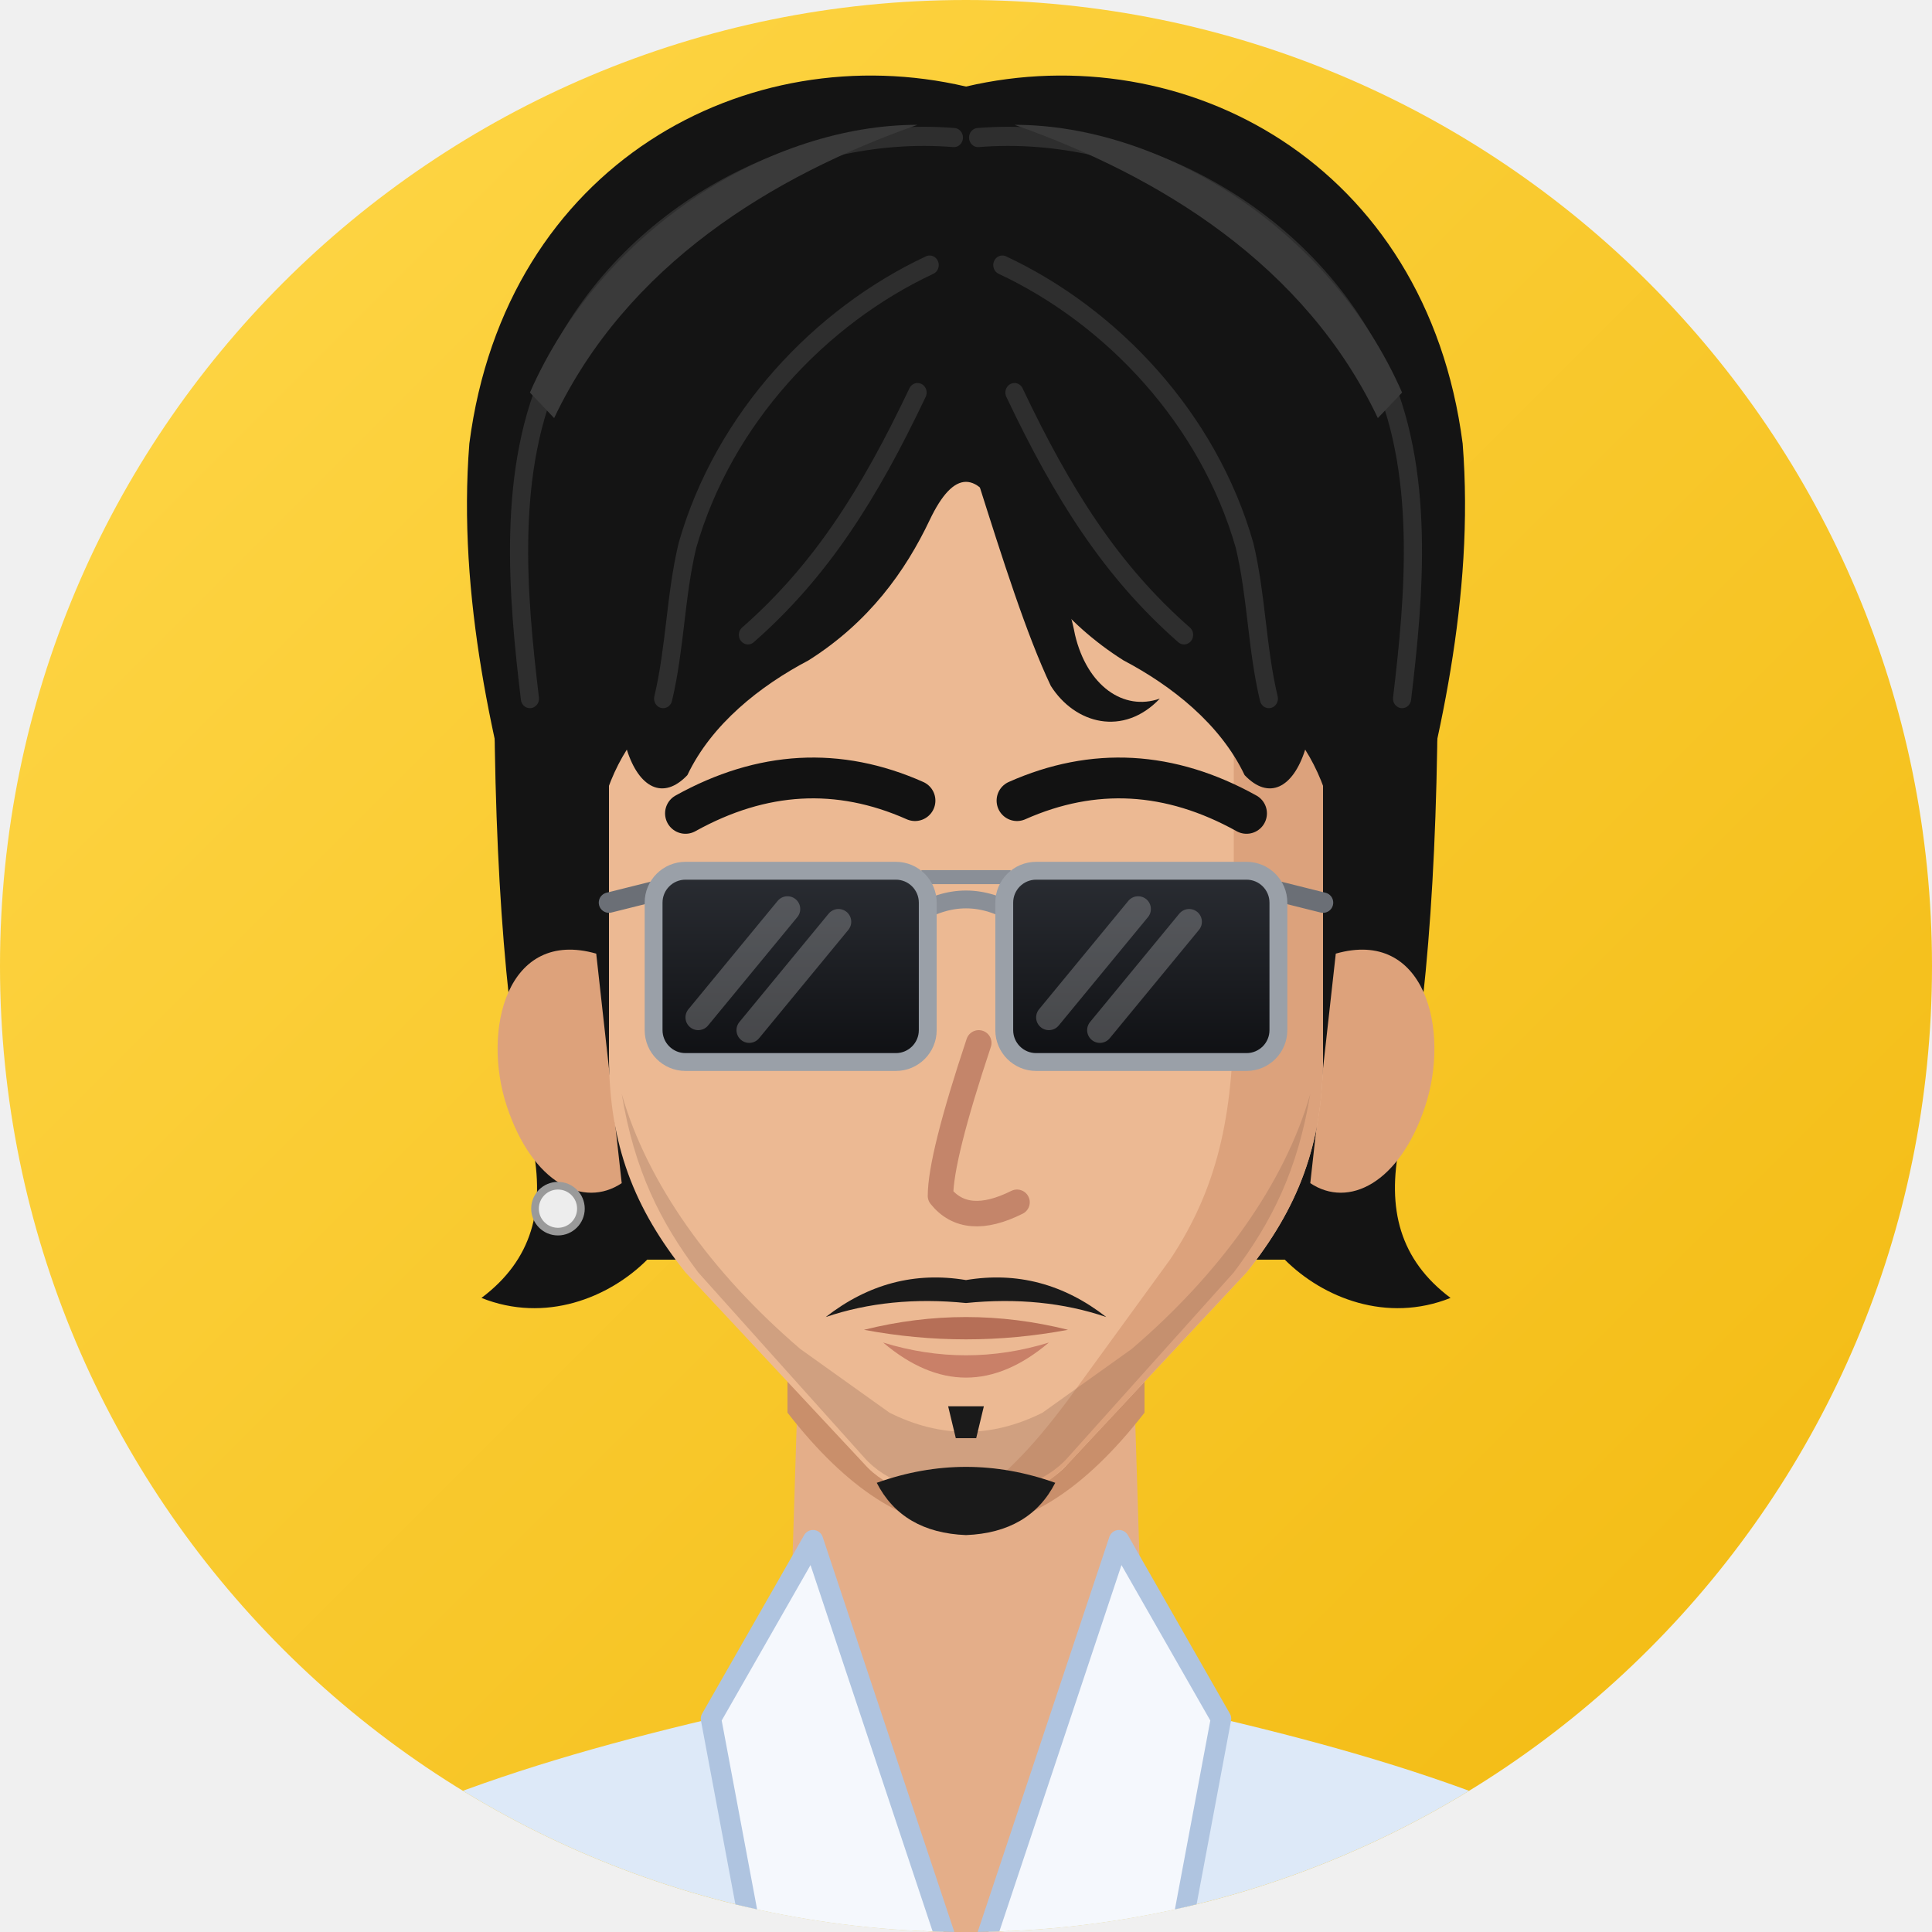
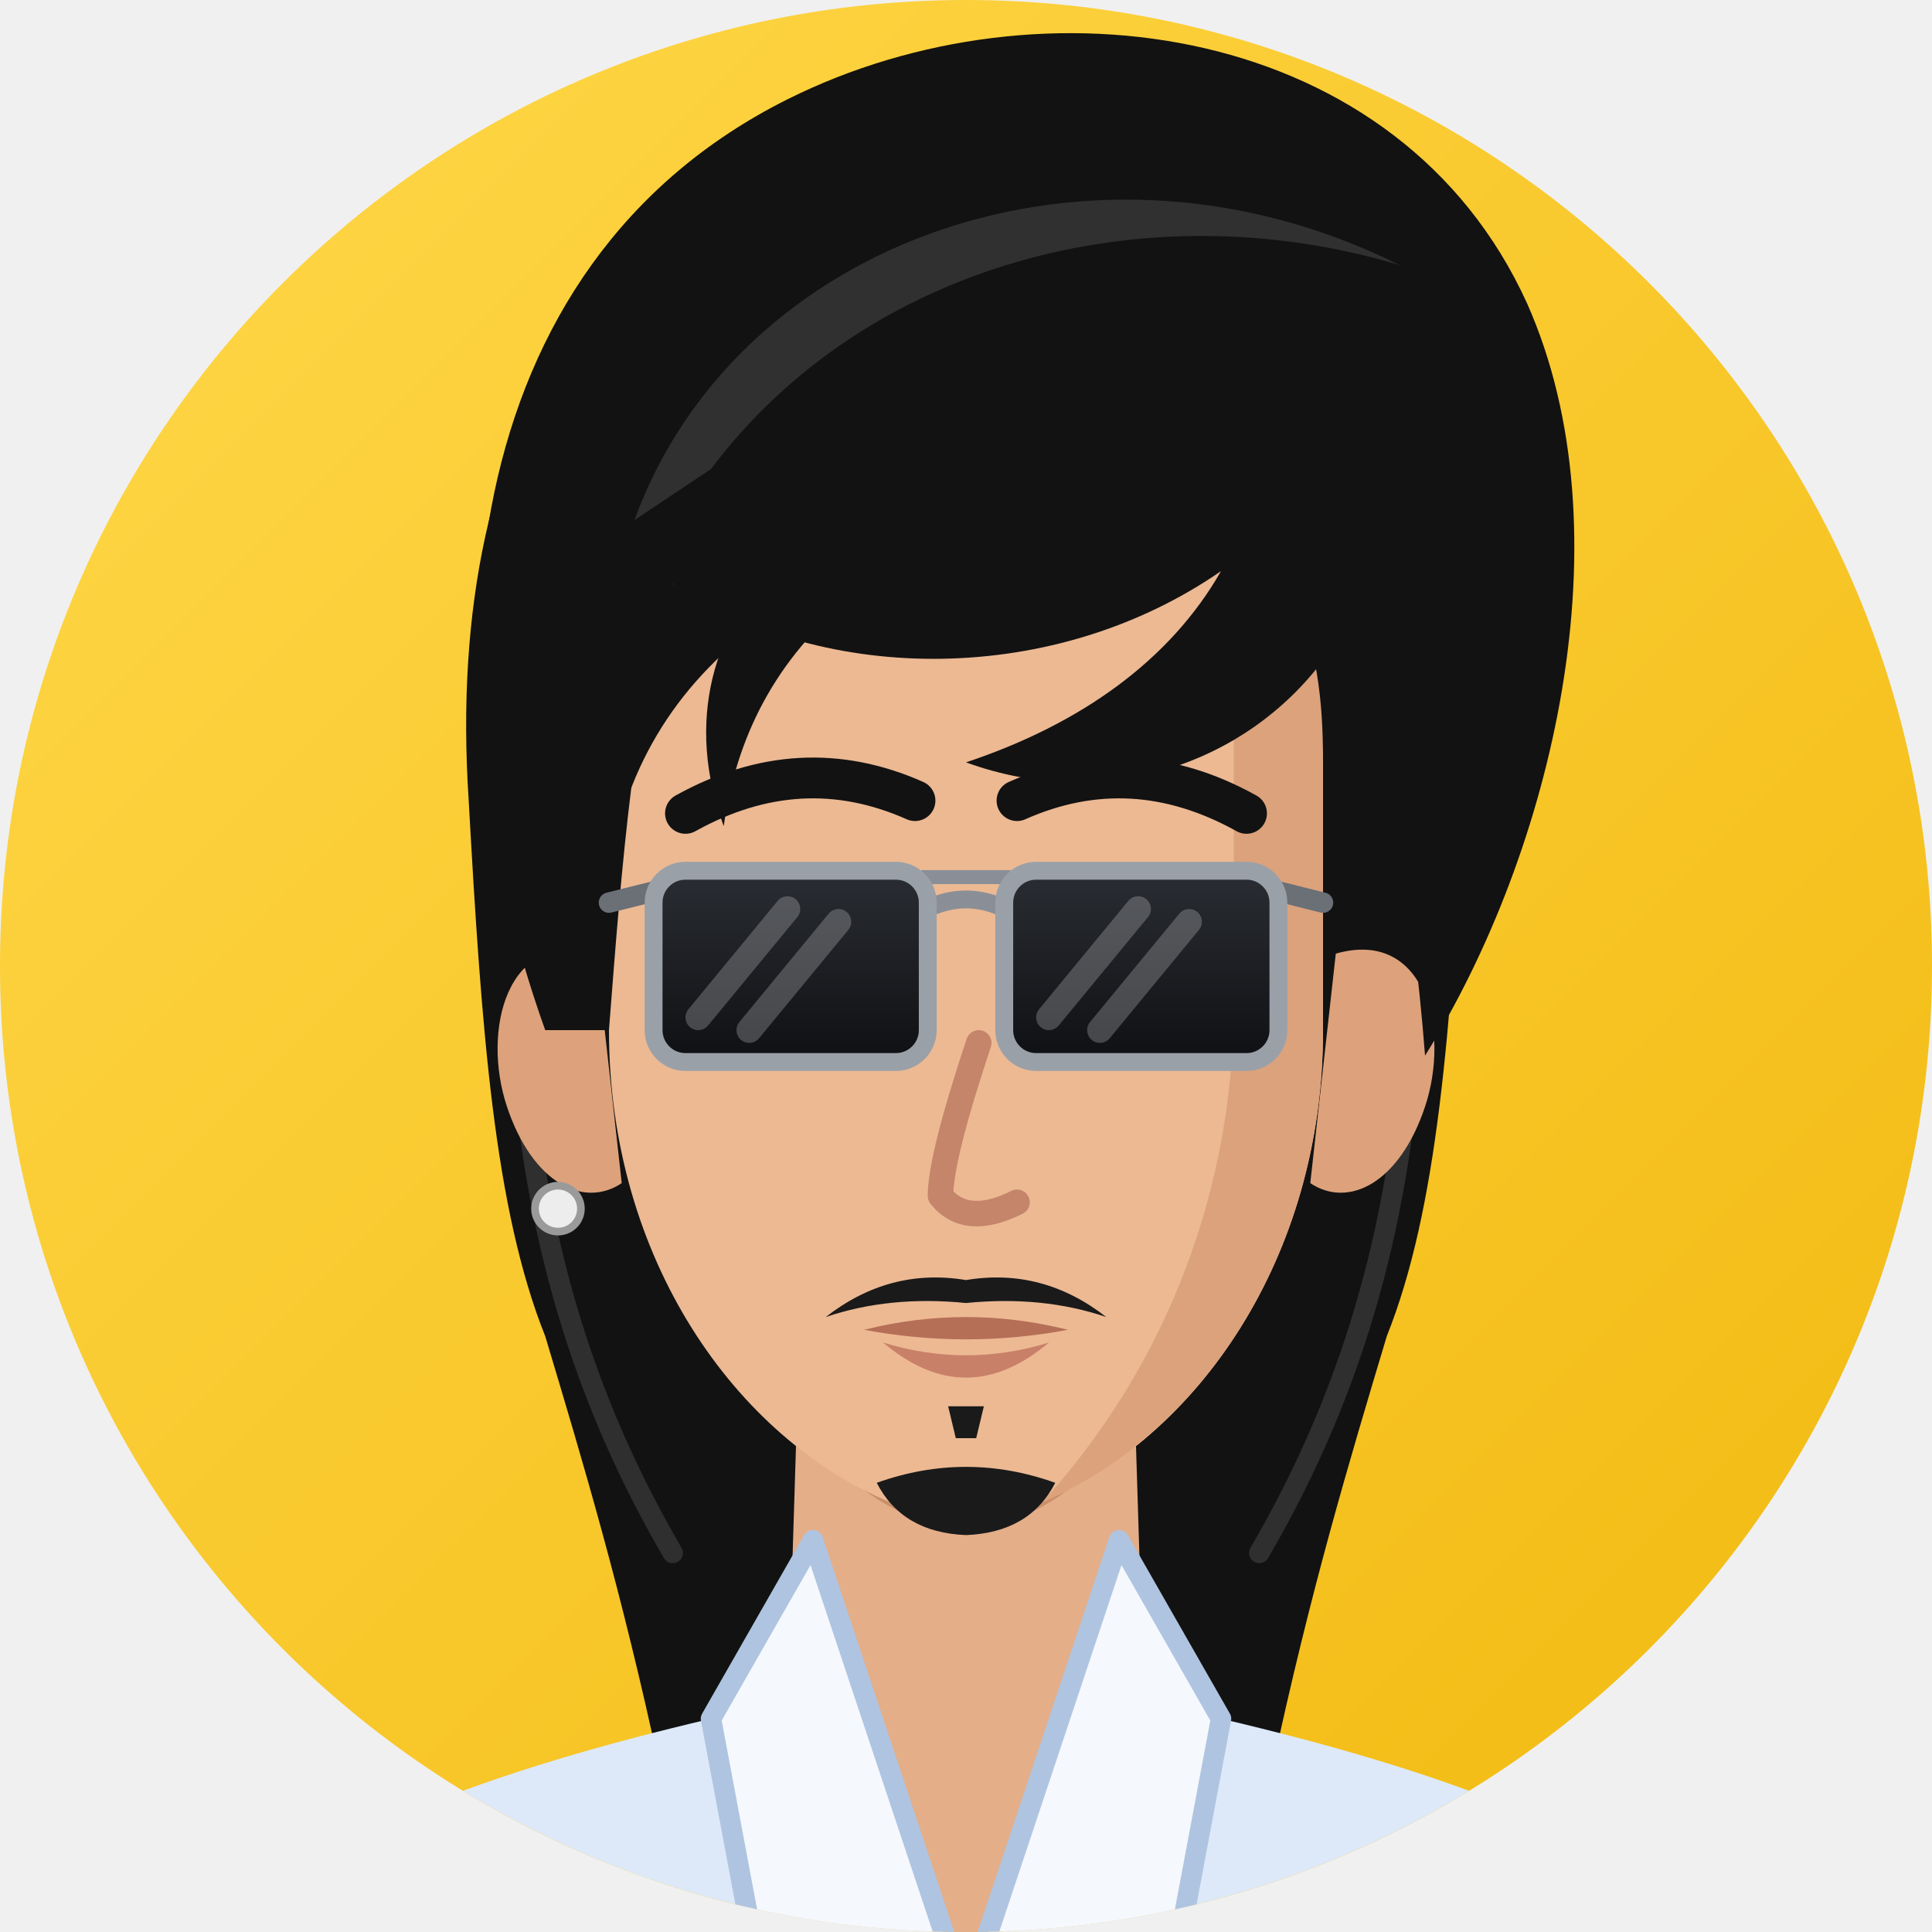
<svg xmlns="http://www.w3.org/2000/svg" role="img" aria-label="Bakht Ali" viewBox="0 0 200 200">
  <defs>
    <clipPath id="c">
      <circle cx="100" cy="100" r="100" />
    </clipPath>
    <linearGradient id="lens" x1="0" y1="0" x2="0" y2="1">
      <stop offset="0" stop-color="#2a2d33" />
      <stop offset="1" stop-color="#0f1013" />
    </linearGradient>
    <linearGradient id="bg" x1="0" y1="0" x2="1" y2="1">
      <stop offset="0" stop-color="#FFD84A" />
      <stop offset="1" stop-color="#F2B90F" />
    </linearGradient>
  </defs>
  <g clip-path="url(#c)">
    <rect width="200" height="200" fill="url(#bg)" />
    <g transform="translate(100 104) scale(1.32) translate(-100 -96)">
-       <path d="M100 28 C76 28 63 44 63 70 C63 86 64 98 66 107 C67 112 66 116 62 119 C67 121 72 119 75 116 L125 116 C128 119 133 121 138 119 C134 116 133 112 134 107 C136 98 137 86 137 70 C137 44 124 28 100 28 Z" fill="#141414" />
+       <path d="M100 28 C72 28 59 50 61 80 C62 98 63 112 67 122 C70 132 73 142 76 156 L124 156 C127 142 130 132 133 122 C137 112 138 98 139 80 C141 50 128 28 100 28 Z" fill="#121212" />
+       <path d="M65 98 C66 114 70 127 77 139 M135 98 C134 114 130 127 123 139" stroke="#2f2f2f" stroke-width="1.6" fill="none" stroke-linecap="round" />
      <path d="M20 210 C24 172 46 160 80 152 L100 172 L120 152 C154 160 176 172 180 210 Z" fill="#DDE9F8" />
      <path d="M140 158 C160 166 172 180 176 210 L150 210 Z" fill="#C6D8EF" />
      <path d="M87 120 L86 152 L100 174 L114 152 L113 120 Z" fill="#E4AE89" />
      <path d="M86 128 Q100 146 114 128 L114 120 L86 120 Z" fill="#C98F6B" />
      <path d="M80 152 L88 138 L100 174 L83 168 Z" fill="#F5F8FD" stroke="#AFC4E0" stroke-width="1.6" stroke-linejoin="round" />
      <path d="M120 152 L112 138 L100 174 L117 168 Z" fill="#F5F8FD" stroke="#AFC4E0" stroke-width="1.6" stroke-linejoin="round" />
      <path d="M71 92 C64 90 62 98 64 104 C66 110 70 112 73 110 Z" fill="#DDA27B" />
      <path d="M129 92 C136 90 138 98 136 104 C134 110 130 112 127 110 Z" fill="#DDA27B" />
      <circle cx="68" cy="112" r="1.8" fill="#EDEDED" stroke="#9a9a9a" stroke-width=".6" />
-       <path d="M72 76 C72 58 84 50 100 50 C116 50 128 58 128 76 L128 100 C128 107 126 112 122 117 L108 132 C104.5 136 95.5 136 92 132 L78 117 C74 112 72 107 72 100 Z" fill="#ECB993" />
-       <path d="M121 66 C126 70 128 72 128 76 L128 100 C128 107 126 112 122 117 L108 132 C105 135 102 136 99 136 C103 133 105 131 108 127 L116 116 C120 110 121 104 121 96 Z" fill="#DCA27C" />
-       <path d="M73 103 C74 109 76 113 79 117 L92 131.5 C95.5 135.5 104.5 135.5 108 131.5 L121 117 C124 113 126 109 127 103 C125 110 120 117 113 123 L106 128 C102 130 98 130 94 128 L87 123 C80 117 75 110 73 103 Z" fill="#8a6150" fill-opacity=".28" />
-       <g transform="translate(100 0) scale(0.95 1) translate(-100 0)">
-         <path d="M100 24 C82 20 62 30 59 52 C58 64 61 76 64 86 C65 89 67 90 69 88 C69 83 70 79 72 76 C73 79 75 80 77 78 C79 74 83 71 87 69 C92 66 95 62 97 58 C98 56 99 55 100 55 Z" fill="#141414" />
-         <path d="M 100 24 C 118 20 138 30 141 52 C 142 64 139 76 136 86 C 135 89 133 90 131 88 C 131 83 130 79 128 76 C 127 79 125 80 123 78 C 121 74 117 71 113 69 C 108 66 105 62 103 58 C 102 56 101 55 100 55 Z" fill="#141414" />
-         <path d="M99 28 C86 27 72 34 66 46 C62 54 63 64 64 72" stroke="#2e2e2e" stroke-width="1.5" fill="none" stroke-linecap="round" />
-         <path d="M 101 28 C 114 27 128 34 134 46 C 138 54 137 64 136 72" stroke="#2e2e2e" stroke-width="1.5" fill="none" stroke-linecap="round" />
-         <path d="M97 38 C88 42 80 50 77 60 C76 64 76 68 75 72" stroke="#2e2e2e" stroke-width="1.5" fill="none" stroke-linecap="round" />
-         <path d="M 103 38 C 112 42 120 50 123 60 C 124 64 124 68 125 72" stroke="#2e2e2e" stroke-width="1.5" fill="none" stroke-linecap="round" />
-         <path d="M96 48 C92 56 88 62 82 67" stroke="#2e2e2e" stroke-width="1.5" fill="none" stroke-linecap="round" />
-         <path d="M 104 48 C 108 56 112 62 118 67" stroke="#2e2e2e" stroke-width="1.5" fill="none" stroke-linecap="round" />
-         <path d="M64 48 C70 35 84 27 96 27 C84 31 72 38 66 50 Z" fill="#3a3a3a" />
-         <path d="M 136 48 C 130 35 116 27 104 27 C 116 31 128 38 134 50 Z" fill="#3a3a3a" />
-         <path d="M101 55 C105 58 108 62 109 67 C110 71 113 73 116 72 C113 75 109 74 107 71 C105 67 103 61 101 55 Z" fill="#141414" />
-       </g>
+       <path d="M72 78 C72 58 84 50 100 50 C116 50 128 58 128 78 L128 98 C128 116 118 130 106 135 C102 137 98 137 94 135 C82 130 72 116 72 98 Z" fill="#ECB993" />
+       <path d="M126 64 C128 70 128 74 128 78 L128 98 C128 116 118 130 106 135 C116 124 121 110 121 96 L121 72 Z" fill="#DCA27C" />
+       <path d="M67 98 C57 70 60 38 86 25 C106 15 134 19 144 41 C152 59 146 84 136 100 C135 87 133 77 128 69 C122 77 111 81 100 77 C109 74 116 69 120 62 C107 71 89 71 77 63 C74 72 73 85 72 98 Z" fill="#121212" />
+       <path d="M77 63 C70 69 69 77 72 86 C73 78 77 71 84 66 Z" fill="#121212" />
+       <path d="M86 61 C80 66 78 74 81 82 C82 75 85 69 91 64 Z" fill="#121212" />
+       <path d="M74 58 C82 36 110 26 134 38 C114 32 92 38 80 54 Z" fill="#303030" />
      <path d="M78 81 Q87 76 96 80" stroke="#121212" stroke-width="3.2" fill="none" stroke-linecap="round" />
      <path d="M104 80 Q113 76 122 81" stroke="#121212" stroke-width="3.2" fill="none" stroke-linecap="round" />
      <path d="M72 88 L76 87 M124 87 L128 88" stroke="#6b6f76" stroke-width="1.6" stroke-linecap="round" />
      <path d="M96 89 Q100 86.5 104 89" stroke="#8a8f97" stroke-width="1.4" fill="none" />
      <path d="M96.5 86 L103.5 86" stroke="#8a8f97" stroke-width="1.1" />
      <rect x="75.5" y="85.5" width="21.5" height="15" rx="2.5" fill="url(#lens)" stroke="#9aa0a8" stroke-width="1.4" />
      <rect x="103" y="85.5" width="21.5" height="15" rx="2.5" fill="url(#lens)" stroke="#9aa0a8" stroke-width="1.4" />
      <path d="M79 97 L86 88.5 M83 98 L90 89.5" stroke="#fff" stroke-opacity=".22" stroke-width="2" stroke-linecap="round" />
      <path d="M106.5 97 L113.5 88.5 M110.5 98 L117.5 89.5" stroke="#fff" stroke-opacity=".22" stroke-width="2" stroke-linecap="round" />
      <path d="M101 99 Q98 108 98 111 Q100 113.5 104 111.5" stroke="#C4856A" stroke-width="2" fill="none" stroke-linecap="round" stroke-linejoin="round" />
      <path d="M89 120.5 Q94 116.6 100 117.6 Q106 116.6 111 120.5 Q106 118.8 100 119.4 Q94 118.8 89 120.5 Z" fill="#1a1a1a" />
      <path d="M92 121.5 Q100 119.5 108 121.5 Q100 123 92 121.5 Z" fill="#B66F57" />
      <path d="M93.5 122.5 Q100 128 106.5 122.5 Q100 124.5 93.5 122.5 Z" fill="#C98068" />
      <path d="M98.6 127.5 L101.4 127.5 L100.8 130 L99.2 130 Z" fill="#1a1a1a" />
      <path d="M93 133.5 Q100 131 107 133.5 Q105 137.4 100 137.6 Q95 137.4 93 133.5 Z" fill="#1a1a1a" />
    </g>
  </g>
</svg>
